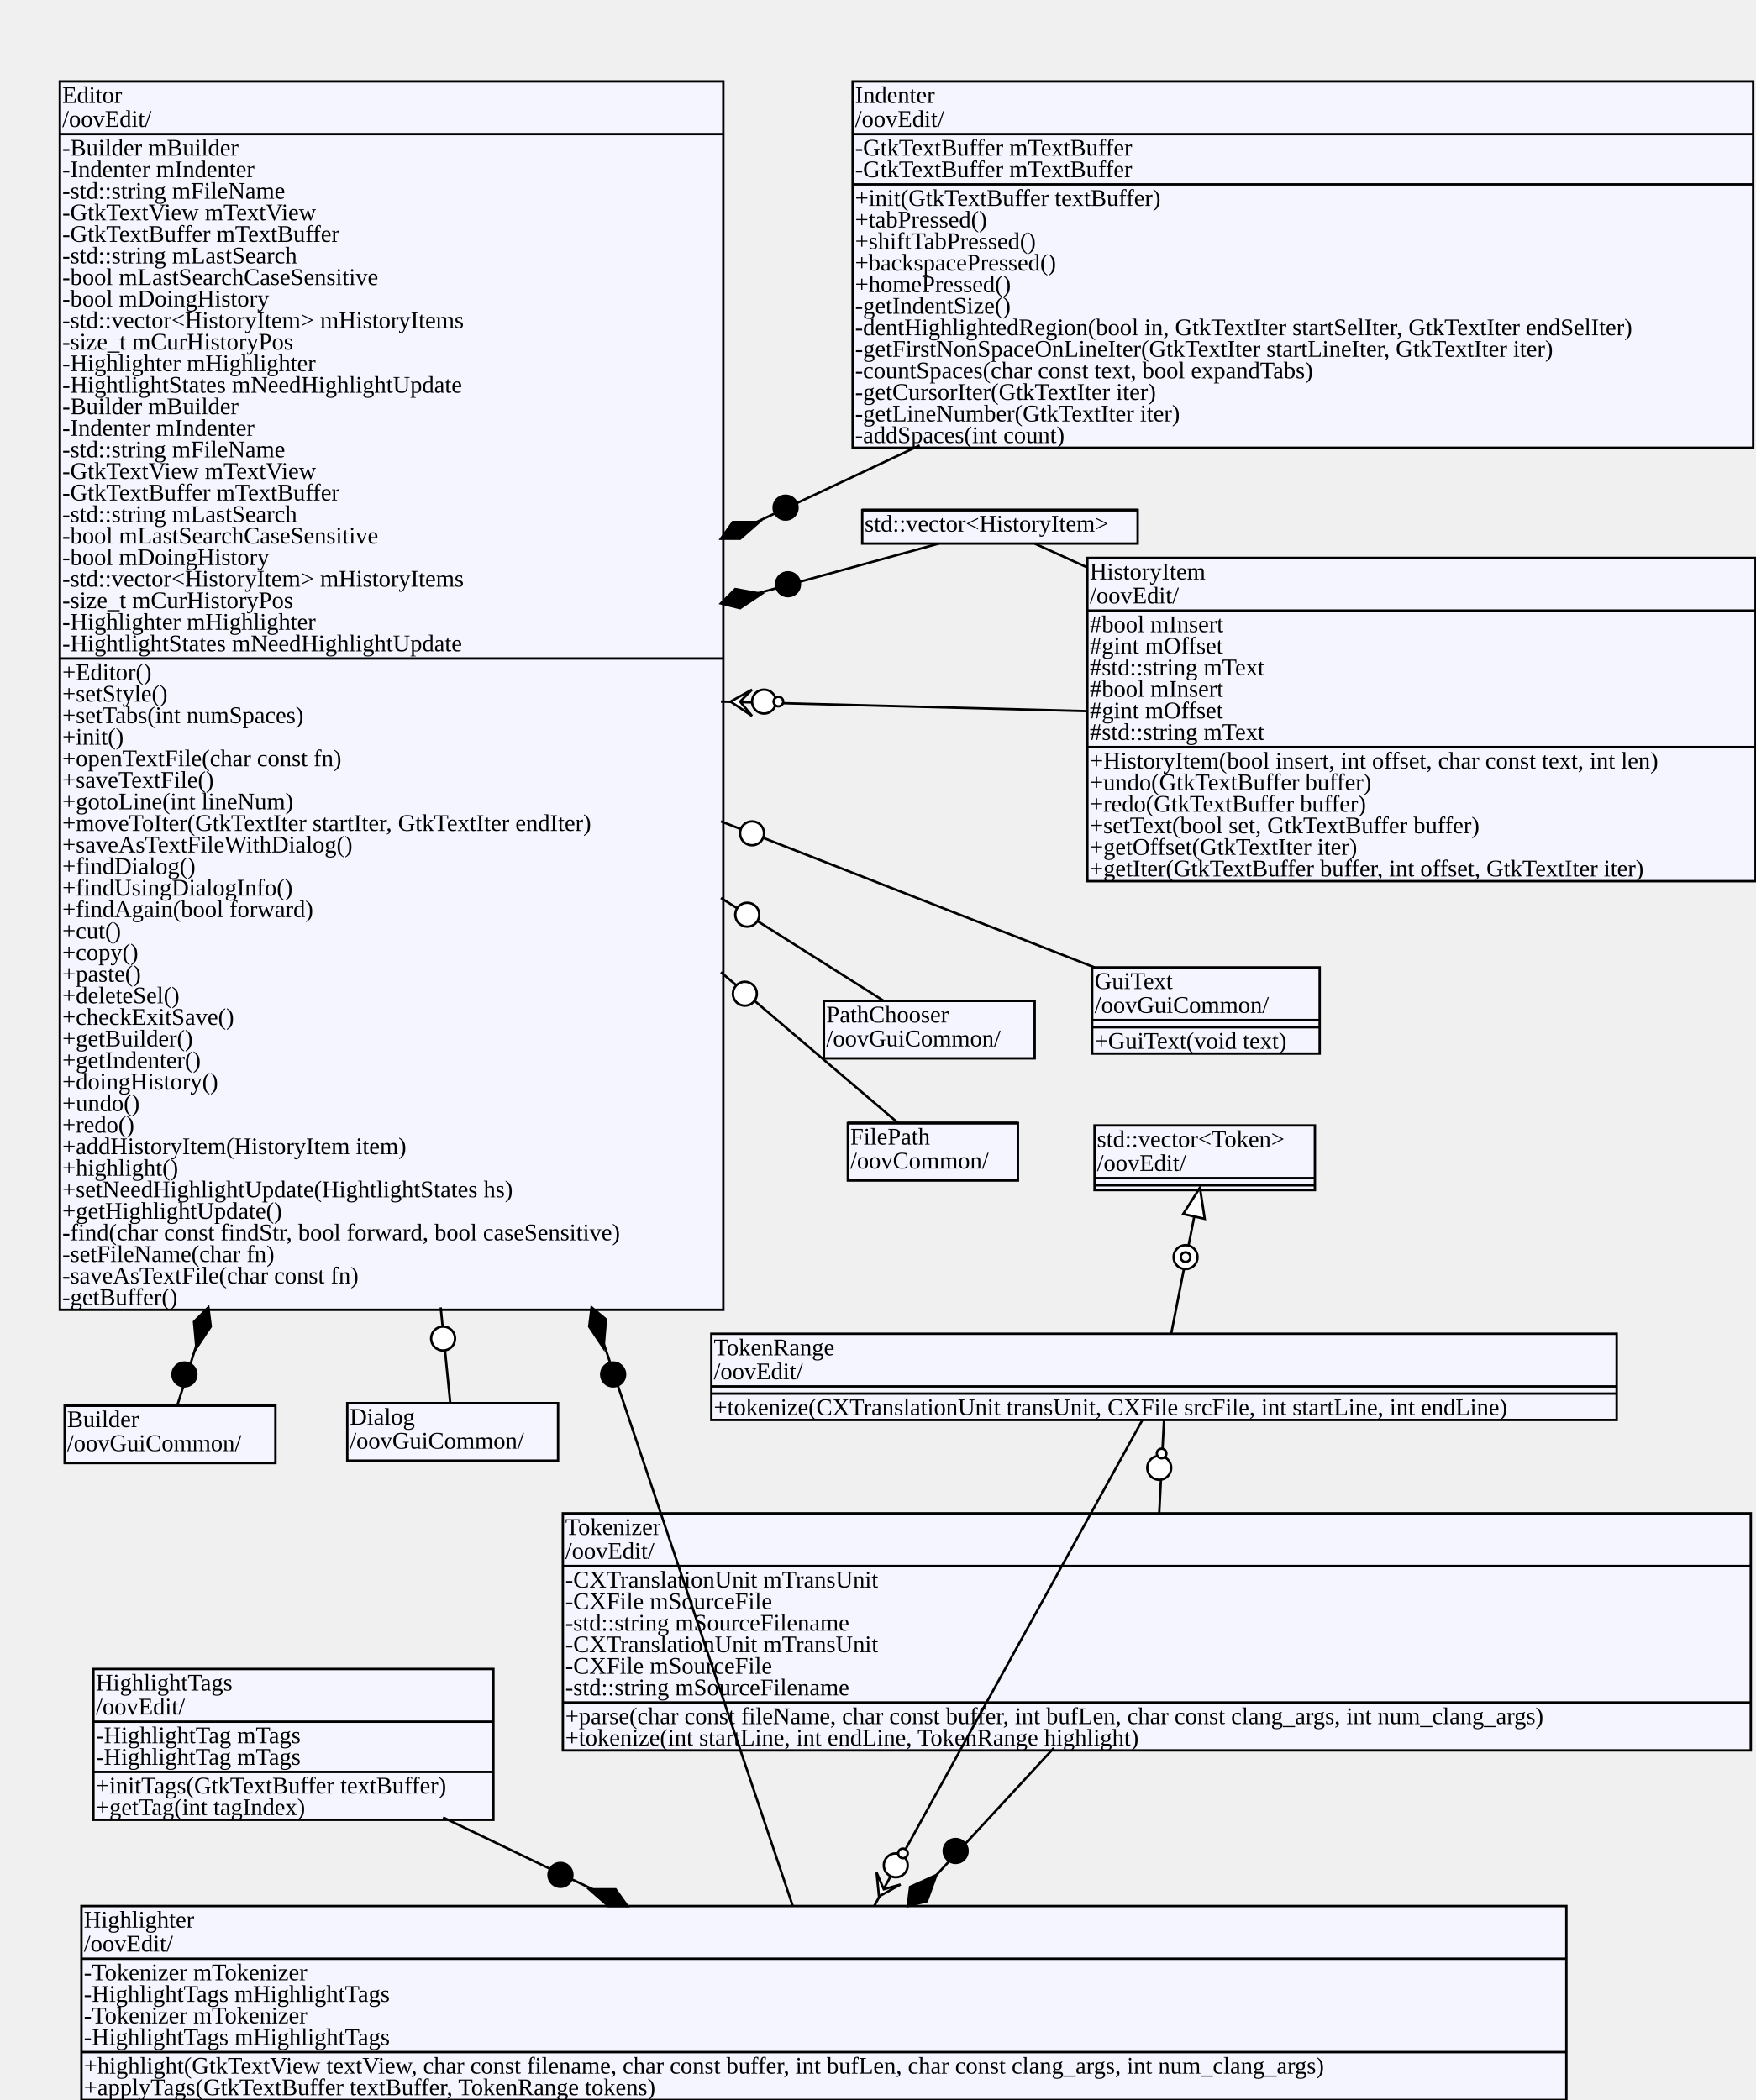
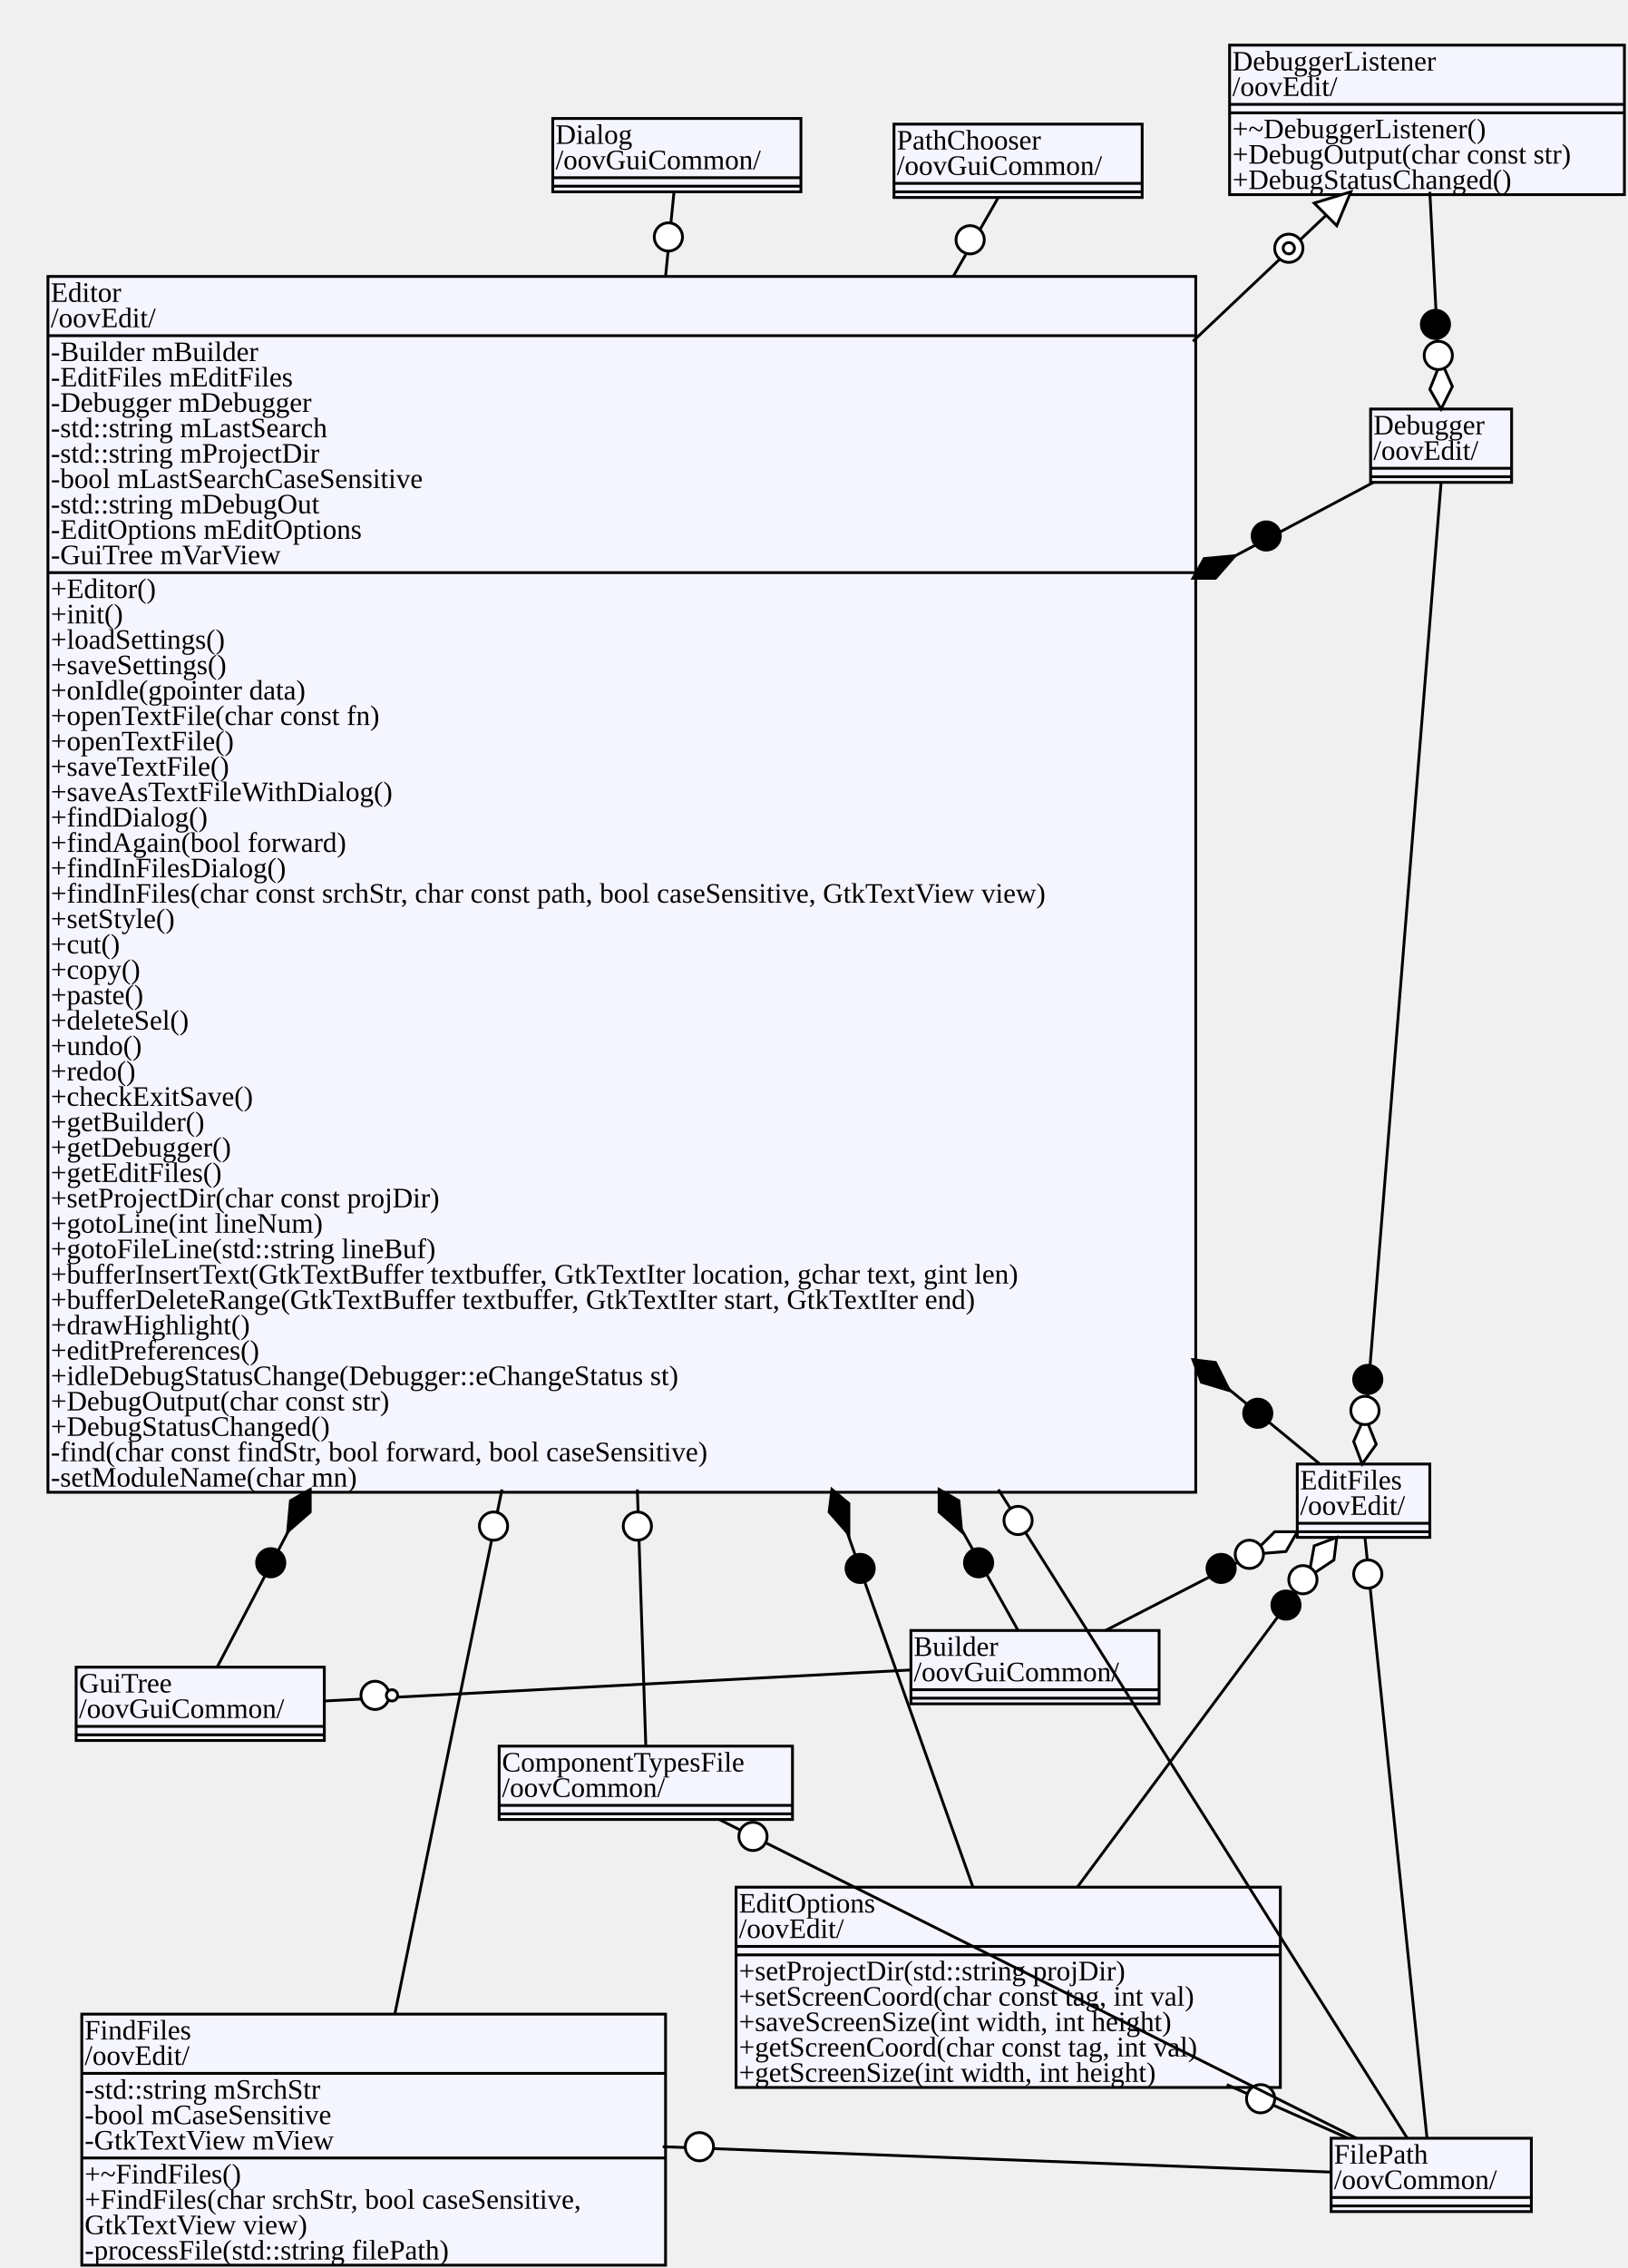
- <svg xmlns="http://www.w3.org/2000/svg" version="1.1" width="733" height="877">
-   <g fill="#f5f5ff" stroke="rgb(0,0,0)" style="stroke-width:1">
-     <rect x="25" y="34" width="277" height="513" />
-     <line x1="25" y1="56" x2="302" y2="56" />
-     <line x1="25" y1="275" x2="302" y2="275" />
-   </g>
-   <g font-size="10">
-     <text x="26" y="43">Editor</text>
-     <text x="26" y="53">/oovEdit/</text>
-     <text x="26" y="65">-Builder mBuilder</text>
-     <text x="26" y="74">-Indenter mIndenter</text>
-     <text x="26" y="83">-std::string mFileName</text>
-     <text x="26" y="92">-GtkTextView mTextView</text>
-     <text x="26" y="101">-GtkTextBuffer mTextBuffer</text>
-     <text x="26" y="110">-std::string mLastSearch</text>
-     <text x="26" y="119">-bool mLastSearchCaseSensitive</text>
-     <text x="26" y="128">-bool mDoingHistory</text>
-     <text x="26" y="137">-std::vector&lt;HistoryItem&gt; mHistoryItems</text>
-     <text x="26" y="146">-size_t mCurHistoryPos</text>
-     <text x="26" y="155">-Highlighter mHighlighter</text>
-     <text x="26" y="164">-HightlightStates mNeedHighlightUpdate</text>
-     <text x="26" y="173">-Builder mBuilder</text>
-     <text x="26" y="182">-Indenter mIndenter</text>
-     <text x="26" y="191">-std::string mFileName</text>
-     <text x="26" y="200">-GtkTextView mTextView</text>
-     <text x="26" y="209">-GtkTextBuffer mTextBuffer</text>
-     <text x="26" y="218">-std::string mLastSearch</text>
-     <text x="26" y="227">-bool mLastSearchCaseSensitive</text>
-     <text x="26" y="236">-bool mDoingHistory</text>
-     <text x="26" y="245">-std::vector&lt;HistoryItem&gt; mHistoryItems</text>
-     <text x="26" y="254">-size_t mCurHistoryPos</text>
-     <text x="26" y="263">-Highlighter mHighlighter</text>
-     <text x="26" y="272">-HightlightStates mNeedHighlightUpdate</text>
-     <text x="26" y="284">+Editor()</text>
-     <text x="26" y="293">+setStyle()</text>
-     <text x="26" y="302">+setTabs(int numSpaces)</text>
-     <text x="26" y="311">+init()</text>
-     <text x="26" y="320">+openTextFile(char   const fn)</text>
-     <text x="26" y="329">+saveTextFile()</text>
-     <text x="26" y="338">+gotoLine(int lineNum)</text>
-     <text x="26" y="347">+moveToIter(GtkTextIter startIter, GtkTextIter endIter)</text>
-     <text x="26" y="356">+saveAsTextFileWithDialog()</text>
-     <text x="26" y="365">+findDialog()</text>
-     <text x="26" y="374">+findUsingDialogInfo()</text>
-     <text x="26" y="383">+findAgain(bool forward)</text>
-     <text x="26" y="392">+cut()</text>
-     <text x="26" y="401">+copy()</text>
-     <text x="26" y="410">+paste()</text>
-     <text x="26" y="419">+deleteSel()</text>
-     <text x="26" y="428">+checkExitSave()</text>
-     <text x="26" y="437">+getBuilder()</text>
-     <text x="26" y="446">+getIndenter()</text>
-     <text x="26" y="455">+doingHistory()</text>
-     <text x="26" y="464">+undo()</text>
-     <text x="26" y="473">+redo()</text>
-     <text x="26" y="482">+addHistoryItem(HistoryItem item)</text>
-     <text x="26" y="491">+highlight()</text>
-     <text x="26" y="500">+setNeedHighlightUpdate(HightlightStates hs)</text>
-     <text x="26" y="509">+getHighlightUpdate()</text>
-     <text x="26" y="518">-find(char   const findStr, bool forward, bool caseSensitive)</text>
-     <text x="26" y="527">-setFileName(char fn)</text>
-     <text x="26" y="536">-saveAsTextFile(char   const fn)</text>
-     <text x="26" y="545">-getBuffer()</text>
-   </g>
-   <g fill="#f5f5ff" stroke="rgb(0,0,0)" style="stroke-width:1">
-     <rect x="27" y="587" width="88" height="24" />
-     <line x1="27" y1="587" x2="115" y2="587" />
-     <line x1="27" y1="587" x2="115" y2="587" />
-   </g>
-   <g font-size="10">
-     <text x="28" y="596">Builder</text>
-     <text x="28" y="606">/oovGuiCommon/</text>
-   </g>
-   <g fill="#f5f5ff" stroke="rgb(0,0,0)" style="stroke-width:1">
-     <rect x="356" y="34" width="376" height="153" />
-     <line x1="356" y1="56" x2="732" y2="56" />
-     <line x1="356" y1="77" x2="732" y2="77" />
-   </g>
-   <g font-size="10">
-     <text x="357" y="43">Indenter</text>
-     <text x="357" y="53">/oovEdit/</text>
-     <text x="357" y="65">-GtkTextBuffer mTextBuffer</text>
-     <text x="357" y="74">-GtkTextBuffer mTextBuffer</text>
-     <text x="357" y="86">+init(GtkTextBuffer textBuffer)</text>
-     <text x="357" y="95">+tabPressed()</text>
-     <text x="357" y="104">+shiftTabPressed()</text>
-     <text x="357" y="113">+backspacePressed()</text>
-     <text x="357" y="122">+homePressed()</text>
-     <text x="357" y="131">-getIndentSize()</text>
-     <text x="357" y="140">-dentHighlightedRegion(bool in, GtkTextIter startSelIter, GtkTextIter endSelIter)</text>
-     <text x="357" y="149">-getFirstNonSpaceOnLineIter(GtkTextIter startLineIter, GtkTextIter iter)</text>
-     <text x="357" y="158">-countSpaces(char   const text, bool expandTabs)</text>
-     <text x="357" y="167">-getCursorIter(GtkTextIter iter)</text>
-     <text x="357" y="176">-getLineNumber(GtkTextIter iter)</text>
-     <text x="357" y="185">-addSpaces(int count)</text>
-   </g>
-   <g fill="#f5f5ff" stroke="rgb(0,0,0)" style="stroke-width:1">
-     <rect x="360" y="213" width="115" height="14" />
-     <line x1="360" y1="213" x2="475" y2="213" />
-     <line x1="360" y1="213" x2="475" y2="213" />
-   </g>
-   <g font-size="10">
-     <text x="361" y="222">std::vector&lt;HistoryItem&gt;</text>
-   </g>
-   <g fill="#f5f5ff" stroke="rgb(0,0,0)" style="stroke-width:1">
-     <rect x="34" y="796" width="620" height="81" />
-     <line x1="34" y1="818" x2="654" y2="818" />
-     <line x1="34" y1="857" x2="654" y2="857" />
-   </g>
-   <g font-size="10">
-     <text x="35" y="805">Highlighter</text>
-     <text x="35" y="815">/oovEdit/</text>
-     <text x="35" y="827">-Tokenizer mTokenizer</text>
-     <text x="35" y="836">-HighlightTags mHighlightTags</text>
-     <text x="35" y="845">-Tokenizer mTokenizer</text>
-     <text x="35" y="854">-HighlightTags mHighlightTags</text>
-     <text x="35" y="866">+highlight(GtkTextView textView, char   const filename, char   const buffer, int bufLen, char   const clang_args, int num_clang_args)</text>
-     <text x="35" y="875">+applyTags(GtkTextBuffer textBuffer, TokenRange tokens)</text>
-   </g>
-   <g fill="#f5f5ff" stroke="rgb(0,0,0)" style="stroke-width:1">
-     <rect x="454" y="233" width="279" height="135" />
-     <line x1="454" y1="255" x2="733" y2="255" />
-     <line x1="454" y1="312" x2="733" y2="312" />
-   </g>
-   <g font-size="10">
-     <text x="455" y="242">HistoryItem</text>
-     <text x="455" y="252">/oovEdit/</text>
-     <text x="455" y="264">#bool mInsert</text>
-     <text x="455" y="273">#gint mOffset</text>
-     <text x="455" y="282">#std::string mText</text>
-     <text x="455" y="291">#bool mInsert</text>
-     <text x="455" y="300">#gint mOffset</text>
-     <text x="455" y="309">#std::string mText</text>
-     <text x="455" y="321">+HistoryItem(bool insert, int offset, char   const text, int len)</text>
-     <text x="455" y="330">+undo(GtkTextBuffer buffer)</text>
-     <text x="455" y="339">+redo(GtkTextBuffer buffer)</text>
-     <text x="455" y="348">+setText(bool set, GtkTextBuffer buffer)</text>
-     <text x="455" y="357">+getOffset(GtkTextIter iter)</text>
-     <text x="455" y="366">+getIter(GtkTextBuffer buffer, int offset, GtkTextIter iter)</text>
-   </g>
-   <g fill="#f5f5ff" stroke="rgb(0,0,0)" style="stroke-width:1">
-     <rect x="344" y="418" width="88" height="24" />
-     <line x1="344" y1="418" x2="432" y2="418" />
-     <line x1="344" y1="418" x2="432" y2="418" />
-   </g>
-   <g font-size="10">
-     <text x="345" y="427">PathChooser</text>
-     <text x="345" y="437">/oovGuiCommon/</text>
-   </g>
-   <g fill="#f5f5ff" stroke="rgb(0,0,0)" style="stroke-width:1">
-     <rect x="145" y="586" width="88" height="24" />
-     <line x1="145" y1="586" x2="233" y2="586" />
-     <line x1="145" y1="586" x2="233" y2="586" />
-   </g>
-   <g font-size="10">
-     <text x="146" y="595">Dialog</text>
-     <text x="146" y="605">/oovGuiCommon/</text>
-   </g>
-   <g fill="#f5f5ff" stroke="rgb(0,0,0)" style="stroke-width:1">
-     <rect x="354" y="469" width="71" height="24" />
-     <line x1="354" y1="469" x2="425" y2="469" />
-     <line x1="354" y1="469" x2="425" y2="469" />
-   </g>
-   <g font-size="10">
-     <text x="355" y="478">FilePath</text>
-     <text x="355" y="488">/oovCommon/</text>
-   </g>
-   <g fill="#f5f5ff" stroke="rgb(0,0,0)" style="stroke-width:1">
-     <rect x="456" y="404" width="95" height="36" />
-     <line x1="456" y1="426" x2="551" y2="426" />
-     <line x1="456" y1="429" x2="551" y2="429" />
-   </g>
-   <g font-size="10">
-     <text x="457" y="413">GuiText</text>
-     <text x="457" y="423">/oovGuiCommon/</text>
-     <text x="457" y="438">+GuiText(void text)</text>
-   </g>
-   <g fill="#f5f5ff" stroke="rgb(0,0,0)" style="stroke-width:1">
-     <rect x="235" y="632" width="496" height="99" />
-     <line x1="235" y1="654" x2="731" y2="654" />
-     <line x1="235" y1="711" x2="731" y2="711" />
-   </g>
-   <g font-size="10">
-     <text x="236" y="641">Tokenizer</text>
-     <text x="236" y="651">/oovEdit/</text>
-     <text x="236" y="663">-CXTranslationUnit mTransUnit</text>
-     <text x="236" y="672">-CXFile mSourceFile</text>
-     <text x="236" y="681">-std::string mSourceFilename</text>
-     <text x="236" y="690">-CXTranslationUnit mTransUnit</text>
-     <text x="236" y="699">-CXFile mSourceFile</text>
-     <text x="236" y="708">-std::string mSourceFilename</text>
-     <text x="236" y="720">+parse(char   const fileName, char   const buffer, int bufLen, char   const clang_args, int num_clang_args)</text>
-     <text x="236" y="729">+tokenize(int startLine, int endLine, TokenRange highlight)</text>
-   </g>
-   <g fill="#f5f5ff" stroke="rgb(0,0,0)" style="stroke-width:1">
-     <rect x="39" y="697" width="167" height="63" />
-     <line x1="39" y1="719" x2="206" y2="719" />
-     <line x1="39" y1="740" x2="206" y2="740" />
-   </g>
-   <g font-size="10">
-     <text x="40" y="706">HighlightTags</text>
-     <text x="40" y="716">/oovEdit/</text>
-     <text x="40" y="728">-HighlightTag mTags</text>
-     <text x="40" y="737">-HighlightTag mTags</text>
-     <text x="40" y="749">+initTags(GtkTextBuffer textBuffer)</text>
-     <text x="40" y="758">+getTag(int tagIndex)</text>
-   </g>
-   <g fill="#f5f5ff" stroke="rgb(0,0,0)" style="stroke-width:1">
-     <rect x="297" y="557" width="378" height="36" />
-     <line x1="297" y1="579" x2="675" y2="579" />
-     <line x1="297" y1="582" x2="675" y2="582" />
-   </g>
-   <g font-size="10">
-     <text x="298" y="566">TokenRange</text>
-     <text x="298" y="576">/oovEdit/</text>
-     <text x="298" y="591">+tokenize(CXTranslationUnit transUnit, CXFile srcFile, int startLine, int endLine)</text>
-   </g>
-   <g fill="#f5f5ff" stroke="rgb(0,0,0)" style="stroke-width:1">
-     <rect x="457" y="470" width="92" height="27" />
-     <line x1="457" y1="492" x2="549" y2="492" />
-     <line x1="457" y1="495" x2="549" y2="495" />
-   </g>
-   <g font-size="10">
-     <text x="458" y="479">std::vector&lt;Token&gt;</text>
-     <text x="458" y="489">/oovEdit/</text>
-   </g>
-   <g fill="#f5f5ff" stroke="rgb(0,0,0)" style="stroke-width:1">
-     <line x1="87" y1="546" x2="74" y2="587" />
-     <polygon points="87,546 81,552 82,563 88,554 87,546 " style="fill:#000000" />
-     <circle cx="77" cy="574" r="5" style="fill:#000000" />
-     <circle cx="77" cy="574" r="2" style="fill:#000000" />
-     <line x1="301" y1="225" x2="384" y2="186" />
-     <polygon points="301,225 309,225 317,218 306,218 301,225 " style="fill:#000000" />
-     <circle cx="328" cy="212" r="5" style="fill:#000000" />
-     <circle cx="328" cy="212" r="2" style="fill:#000000" />
-     <line x1="301" y1="252" x2="392" y2="227" />
-     <polygon points="301,252 309,254 318,248 307,246 301,252 " style="fill:#000000" />
-     <circle cx="329" cy="244" r="5" style="fill:#000000" />
-     <circle cx="329" cy="244" r="2" style="fill:#000000" />
-     <line x1="247" y1="546" x2="331" y2="796" />
-     <polygon points="247,546 246,554 252,563 253,551 247,546 " style="fill:#000000" />
-     <circle cx="256" cy="574" r="5" style="fill:#000000" />
-     <circle cx="256" cy="574" r="2" style="fill:#000000" />
-     <line x1="301" y1="293" x2="454" y2="297" />
-     <polygon points="305,293 314,299 309,293 314,288 305,293 " style="fill:#ffffff" />
-     <circle cx="319" cy="293" r="5" style="fill:#ffffff" />
-     <circle cx="325" cy="293" r="2" style="fill:#ffffff" />
-     <line x1="301" y1="375" x2="369" y2="418" />
-     <circle cx="312" cy="382" r="5" style="fill:#ffffff" />
-     <line x1="184" y1="546" x2="188" y2="586" />
-     <circle cx="185" cy="559" r="5" style="fill:#ffffff" />
-     <line x1="301" y1="406" x2="375" y2="469" />
-     <circle cx="311" cy="415" r="5" style="fill:#ffffff" />
-     <line x1="301" y1="343" x2="457" y2="404" />
-     <circle cx="314" cy="348" r="5" style="fill:#ffffff" />
-     <line x1="432" y1="227" x2="454" y2="237" />
-     <line x1="379" y1="796" x2="440" y2="730" />
-     <polygon points="379,796 387,794 391,783 380,788 379,796 " style="fill:#000000" />
-     <circle cx="399" cy="773" r="5" style="fill:#000000" />
-     <circle cx="399" cy="773" r="2" style="fill:#000000" />
-     <line x1="262" y1="796" x2="185" y2="759" />
-     <polygon points="262,796 257,789 246,789 254,796 262,796 " style="fill:#000000" />
-     <circle cx="234" cy="783" r="5" style="fill:#000000" />
-     <circle cx="234" cy="783" r="2" style="fill:#000000" />
-     <line x1="365" y1="796" x2="477" y2="593" />
-     <polygon points="367,792 376,787 369,789 366,782 367,792 " style="fill:#ffffff" />
-     <circle cx="374" cy="779" r="5" style="fill:#ffffff" />
-     <circle cx="377" cy="774" r="2" style="fill:#ffffff" />
-     <line x1="484" y1="632" x2="486" y2="593" />
-     <circle cx="484" cy="613" r="5" style="fill:#ffffff" />
-     <circle cx="485" cy="607" r="2" style="fill:#ffffff" />
-     <line x1="501" y1="496" x2="489" y2="557" />
-     <polygon points="501,496 494,507 503,509 501,496 " style="fill:#ffffff" />
-     <circle cx="495" cy="525" r="5" style="fill:#ffffff" />
-     <circle cx="495" cy="525" r="2" style="fill:#ffffff" />
+ <svg xmlns="http://www.w3.org/2000/svg" version="1.1" width="577" height="804">
+   <g fill="#f5f5ff" stroke="rgb(0,0,0)" style="stroke-width:1">
+     <rect x="17" y="98" width="407" height="431" />
+     <line x1="17" y1="119" x2="424" y2="119" />
+     <line x1="17" y1="203" x2="424" y2="203" />
+   </g>
+   <g font-size="10">
+     <text x="18" y="107">Editor</text>
+     <text x="18" y="116">/oovEdit/</text>
+     <text x="18" y="128">-Builder mBuilder</text>
+     <text x="18" y="137">-EditFiles mEditFiles</text>
+     <text x="18" y="146">-Debugger mDebugger</text>
+     <text x="18" y="155">-std::string mLastSearch</text>
+     <text x="18" y="164">-std::string mProjectDir</text>
+     <text x="18" y="173">-bool mLastSearchCaseSensitive</text>
+     <text x="18" y="182">-std::string mDebugOut</text>
+     <text x="18" y="191">-EditOptions mEditOptions</text>
+     <text x="18" y="200">-GuiTree mVarView</text>
+     <text x="18" y="212">+Editor()</text>
+     <text x="18" y="221">+init()</text>
+     <text x="18" y="230">+loadSettings()</text>
+     <text x="18" y="239">+saveSettings()</text>
+     <text x="18" y="248">+onIdle(gpointer data)</text>
+     <text x="18" y="257">+openTextFile(char const fn)</text>
+     <text x="18" y="266">+openTextFile()</text>
+     <text x="18" y="275">+saveTextFile()</text>
+     <text x="18" y="284">+saveAsTextFileWithDialog()</text>
+     <text x="18" y="293">+findDialog()</text>
+     <text x="18" y="302">+findAgain(bool forward)</text>
+     <text x="18" y="311">+findInFilesDialog()</text>
+     <text x="18" y="320">+findInFiles(char const srchStr, char const path, bool caseSensitive, GtkTextView view)</text>
+     <text x="18" y="329">+setStyle()</text>
+     <text x="18" y="338">+cut()</text>
+     <text x="18" y="347">+copy()</text>
+     <text x="18" y="356">+paste()</text>
+     <text x="18" y="365">+deleteSel()</text>
+     <text x="18" y="374">+undo()</text>
+     <text x="18" y="383">+redo()</text>
+     <text x="18" y="392">+checkExitSave()</text>
+     <text x="18" y="401">+getBuilder()</text>
+     <text x="18" y="410">+getDebugger()</text>
+     <text x="18" y="419">+getEditFiles()</text>
+     <text x="18" y="428">+setProjectDir(char const projDir)</text>
+     <text x="18" y="437">+gotoLine(int lineNum)</text>
+     <text x="18" y="446">+gotoFileLine(std::string lineBuf)</text>
+     <text x="18" y="455">+bufferInsertText(GtkTextBuffer textbuffer, GtkTextIter location, gchar text, gint len)</text>
+     <text x="18" y="464">+bufferDeleteRange(GtkTextBuffer textbuffer, GtkTextIter start, GtkTextIter end)</text>
+     <text x="18" y="473">+drawHighlight()</text>
+     <text x="18" y="482">+editPreferences()</text>
+     <text x="18" y="491">+idleDebugStatusChange(Debugger::eChangeStatus st)</text>
+     <text x="18" y="500">+DebugOutput(char const str)</text>
+     <text x="18" y="509">+DebugStatusChanged()</text>
+     <text x="18" y="518">-find(char const findStr, bool forward, bool caseSensitive)</text>
+     <text x="18" y="527">-setModuleName(char mn)</text>
+   </g>
+   <g fill="#f5f5ff" stroke="rgb(0,0,0)" style="stroke-width:1">
+     <rect x="323" y="578" width="88" height="26" />
+     <line x1="323" y1="599" x2="411" y2="599" />
+     <line x1="323" y1="602" x2="411" y2="602" />
+   </g>
+   <g font-size="10">
+     <text x="324" y="587">Builder</text>
+     <text x="324" y="596">/oovGuiCommon/</text>
+   </g>
+   <g fill="#f5f5ff" stroke="rgb(0,0,0)" style="stroke-width:1">
+     <rect x="460" y="519" width="47" height="26" />
+     <line x1="460" y1="540" x2="507" y2="540" />
+     <line x1="460" y1="543" x2="507" y2="543" />
+   </g>
+   <g font-size="10">
+     <text x="461" y="528">EditFiles</text>
+     <text x="461" y="537">/oovEdit/</text>
+   </g>
+   <g fill="#f5f5ff" stroke="rgb(0,0,0)" style="stroke-width:1">
+     <rect x="486" y="145" width="50" height="26" />
+     <line x1="486" y1="166" x2="536" y2="166" />
+     <line x1="486" y1="169" x2="536" y2="169" />
+   </g>
+   <g font-size="10">
+     <text x="487" y="154">Debugger</text>
+     <text x="487" y="163">/oovEdit/</text>
+   </g>
+   <g fill="#f5f5ff" stroke="rgb(0,0,0)" style="stroke-width:1">
+     <rect x="261" y="669" width="193" height="71" />
+     <line x1="261" y1="690" x2="454" y2="690" />
+     <line x1="261" y1="693" x2="454" y2="693" />
+   </g>
+   <g font-size="10">
+     <text x="262" y="678">EditOptions</text>
+     <text x="262" y="687">/oovEdit/</text>
+     <text x="262" y="702">+setProjectDir(std::string projDir)</text>
+     <text x="262" y="711">+setScreenCoord(char const tag, int val)</text>
+     <text x="262" y="720">+saveScreenSize(int width, int height)</text>
+     <text x="262" y="729">+getScreenCoord(char const tag, int val)</text>
+     <text x="262" y="738">+getScreenSize(int width, int height)</text>
+   </g>
+   <g fill="#f5f5ff" stroke="rgb(0,0,0)" style="stroke-width:1">
+     <rect x="27" y="591" width="88" height="26" />
+     <line x1="27" y1="612" x2="115" y2="612" />
+     <line x1="27" y1="615" x2="115" y2="615" />
+   </g>
+   <g font-size="10">
+     <text x="28" y="600">GuiTree</text>
+     <text x="28" y="609">/oovGuiCommon/</text>
+   </g>
+   <g fill="#f5f5ff" stroke="rgb(0,0,0)" style="stroke-width:1">
+     <rect x="436" y="16" width="140" height="53" />
+     <line x1="436" y1="37" x2="576" y2="37" />
+     <line x1="436" y1="40" x2="576" y2="40" />
+   </g>
+   <g font-size="10">
+     <text x="437" y="25">DebuggerListener</text>
+     <text x="437" y="34">/oovEdit/</text>
+     <text x="437" y="49">+~DebuggerListener()</text>
+     <text x="437" y="58">+DebugOutput(char const str)</text>
+     <text x="437" y="67">+DebugStatusChanged()</text>
+   </g>
+   <g fill="#f5f5ff" stroke="rgb(0,0,0)" style="stroke-width:1">
+     <rect x="317" y="44" width="88" height="26" />
+     <line x1="317" y1="65" x2="405" y2="65" />
+     <line x1="317" y1="68" x2="405" y2="68" />
+   </g>
+   <g font-size="10">
+     <text x="318" y="53">PathChooser</text>
+     <text x="318" y="62">/oovGuiCommon/</text>
+   </g>
+   <g fill="#f5f5ff" stroke="rgb(0,0,0)" style="stroke-width:1">
+     <rect x="196" y="42" width="88" height="26" />
+     <line x1="196" y1="63" x2="284" y2="63" />
+     <line x1="196" y1="66" x2="284" y2="66" />
+   </g>
+   <g font-size="10">
+     <text x="197" y="51">Dialog</text>
+     <text x="197" y="60">/oovGuiCommon/</text>
+   </g>
+   <g fill="#f5f5ff" stroke="rgb(0,0,0)" style="stroke-width:1">
+     <rect x="29" y="714" width="207" height="89" />
+     <line x1="29" y1="735" x2="236" y2="735" />
+     <line x1="29" y1="765" x2="236" y2="765" />
+   </g>
+   <g font-size="10">
+     <text x="30" y="723">FindFiles</text>
+     <text x="30" y="732">/oovEdit/</text>
+     <text x="30" y="744">-std::string mSrchStr</text>
+     <text x="30" y="753">-bool mCaseSensitive</text>
+     <text x="30" y="762">-GtkTextView mView</text>
+     <text x="30" y="774">+~FindFiles()</text>
+     <text x="30" y="783">+FindFiles(char srchStr, bool caseSensitive,</text>
+     <text x="30" y="792">    GtkTextView view)</text>
+     <text x="30" y="801">-processFile(std::string filePath)</text>
+   </g>
+   <g fill="#f5f5ff" stroke="rgb(0,0,0)" style="stroke-width:1">
+     <rect x="177" y="619" width="104" height="26" />
+     <line x1="177" y1="640" x2="281" y2="640" />
+     <line x1="177" y1="643" x2="281" y2="643" />
+   </g>
+   <g font-size="10">
+     <text x="178" y="628">ComponentTypesFile</text>
+     <text x="178" y="637">/oovCommon/</text>
+   </g>
+   <g fill="#f5f5ff" stroke="rgb(0,0,0)" style="stroke-width:1">
+     <rect x="472" y="758" width="71" height="26" />
+     <line x1="472" y1="779" x2="543" y2="779" />
+     <line x1="472" y1="782" x2="543" y2="782" />
+   </g>
+   <g font-size="10">
+     <text x="473" y="767">FilePath</text>
+     <text x="473" y="776">/oovCommon/</text>
+   </g>
+   <g fill="#f5f5ff" stroke="rgb(0,0,0)" style="stroke-width:1">
+     <line x1="333" y1="528" x2="361" y2="578" />
+     <polygon points="333,528 333,536 341,543 340,532 333,528 " style="fill:#000000" />
+     <circle cx="347" cy="554" r="5" style="fill:#000000" />
+     <circle cx="347" cy="554" r="2" style="fill:#000000" />
+     <line x1="423" y1="482" x2="468" y2="519" />
+     <polygon points="423,482 426,490 436,493 431,483 423,482 " style="fill:#000000" />
+     <circle cx="446" cy="501" r="5" style="fill:#000000" />
+     <circle cx="446" cy="501" r="2" style="fill:#000000" />
+     <line x1="423" y1="205" x2="487" y2="171" />
+     <polygon points="423,205 431,205 438,197 427,198 423,205 " style="fill:#000000" />
+     <circle cx="449" cy="190" r="5" style="fill:#000000" />
+     <circle cx="449" cy="190" r="2" style="fill:#000000" />
+     <line x1="295" y1="528" x2="345" y2="669" />
+     <polygon points="295,528 294,536 301,544 301,533 295,528 " style="fill:#000000" />
+     <circle cx="305" cy="556" r="5" style="fill:#000000" />
+     <circle cx="305" cy="556" r="2" style="fill:#000000" />
+     <line x1="110" y1="528" x2="77" y2="591" />
+     <polygon points="110,528 103,532 102,543 110,536 110,528 " style="fill:#000000" />
+     <circle cx="96" cy="554" r="5" style="fill:#000000" />
+     <circle cx="96" cy="554" r="2" style="fill:#000000" />
+     <line x1="423" y1="121" x2="479" y2="68" />
+     <polygon points="479,68 466,72 474,80 479,68 " style="fill:#ffffff" />
+     <circle cx="457" cy="88" r="5" style="fill:#ffffff" />
+     <circle cx="457" cy="88" r="2" style="fill:#ffffff" />
+     <line x1="338" y1="98" x2="354" y2="70" />
+     <circle cx="344" cy="85" r="5" style="fill:#ffffff" />
+     <line x1="236" y1="98" x2="239" y2="68" />
+     <circle cx="237" cy="84" r="5" style="fill:#ffffff" />
+     <line x1="178" y1="528" x2="140" y2="714" />
+     <circle cx="175" cy="541" r="5" style="fill:#ffffff" />
+     <line x1="226" y1="528" x2="229" y2="619" />
+     <circle cx="226" cy="541" r="5" style="fill:#ffffff" />
+     <line x1="354" y1="528" x2="499" y2="758" />
+     <circle cx="361" cy="539" r="5" style="fill:#ffffff" />
+     <line x1="392" y1="578" x2="460" y2="543" />
+     <polygon points="460,543 452,543 444,551 456,550 460,543 " style="fill:#ffffff" />
+     <circle cx="443" cy="551" r="5" style="fill:#ffffff" />
+     <circle cx="433" cy="556" r="5" style="fill:#000000" />
+     <circle cx="433" cy="556" r="2" style="fill:#000000" />
+     <line x1="323" y1="592" x2="115" y2="603" />
+     <circle cx="133" cy="601" r="5" style="fill:#ffffff" />
+     <circle cx="139" cy="601" r="2" style="fill:#ffffff" />
+     <line x1="483" y1="519" x2="511" y2="171" />
+     <polygon points="483,519 488,512 484,502 480,511 483,519 " style="fill:#ffffff" />
+     <circle cx="484" cy="500" r="5" style="fill:#ffffff" />
+     <circle cx="485" cy="489" r="5" style="fill:#000000" />
+     <circle cx="485" cy="489" r="2" style="fill:#000000" />
+     <line x1="474" y1="545" x2="382" y2="669" />
+     <polygon points="474,545 466,548 464,559 473,553 474,545 " style="fill:#ffffff" />
+     <circle cx="462" cy="560" r="5" style="fill:#ffffff" />
+     <circle cx="456" cy="569" r="5" style="fill:#000000" />
+     <circle cx="456" cy="569" r="2" style="fill:#000000" />
+     <line x1="484" y1="545" x2="506" y2="758" />
+     <circle cx="485" cy="558" r="5" style="fill:#ffffff" />
+     <line x1="511" y1="145" x2="507" y2="68" />
+     <polygon points="511,145 515,137 511,128 507,138 511,145 " style="fill:#ffffff" />
+     <circle cx="510" cy="126" r="5" style="fill:#ffffff" />
+     <circle cx="509" cy="115" r="5" style="fill:#000000" />
+     <circle cx="509" cy="115" r="2" style="fill:#000000" />
+     <line x1="435" y1="739" x2="478" y2="758" />
+     <circle cx="447" cy="744" r="5" style="fill:#ffffff" />
+     <line x1="235" y1="761" x2="472" y2="770" />
+     <circle cx="248" cy="761" r="5" style="fill:#ffffff" />
+     <line x1="255" y1="645" x2="481" y2="758" />
+     <circle cx="267" cy="651" r="5" style="fill:#ffffff" />
  </g>
</svg>
